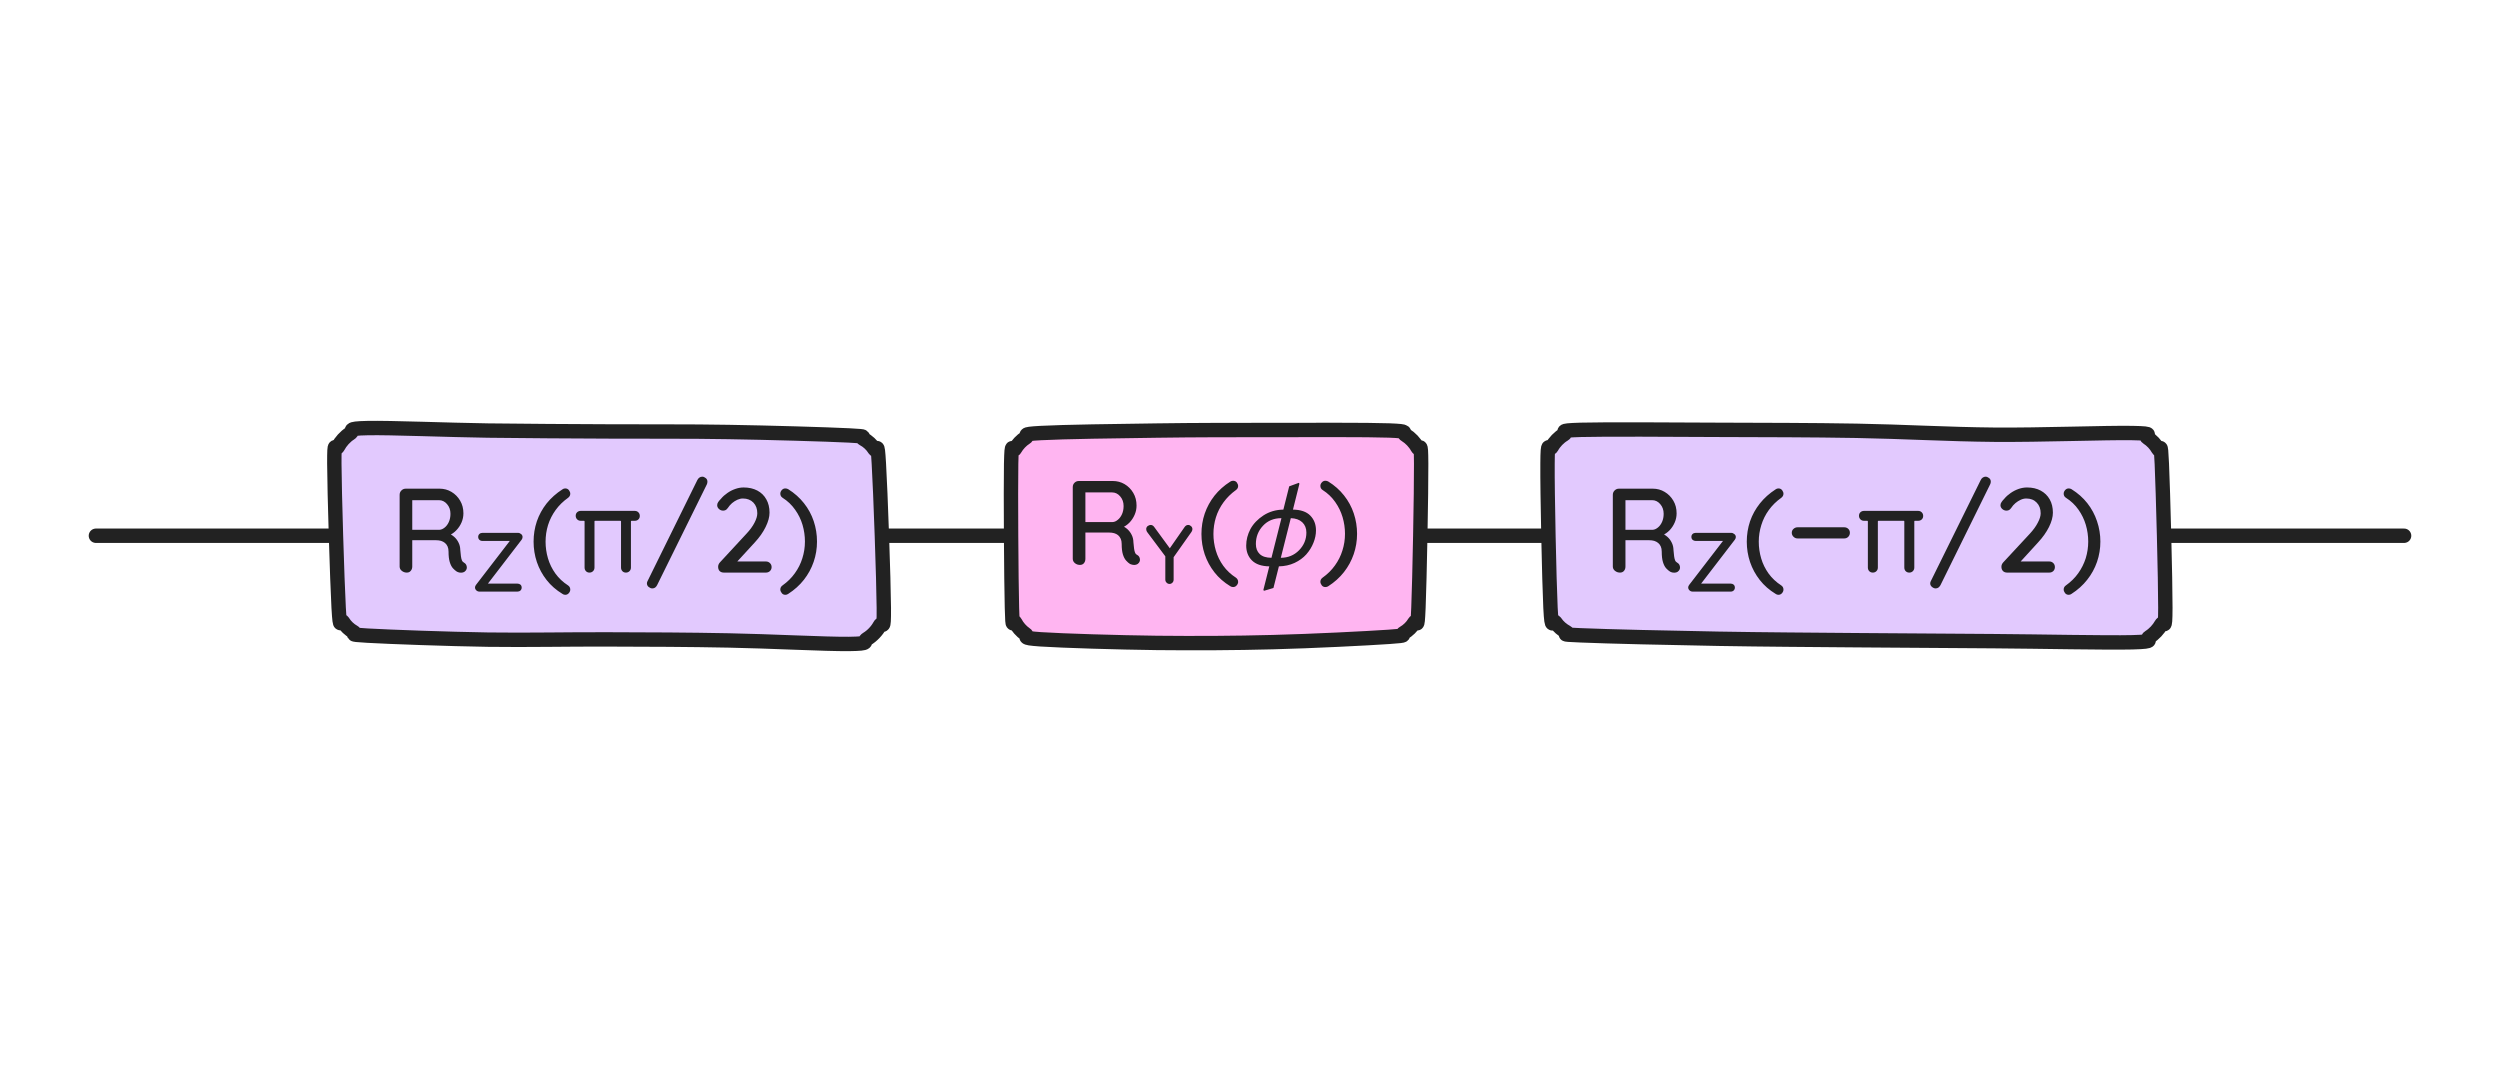
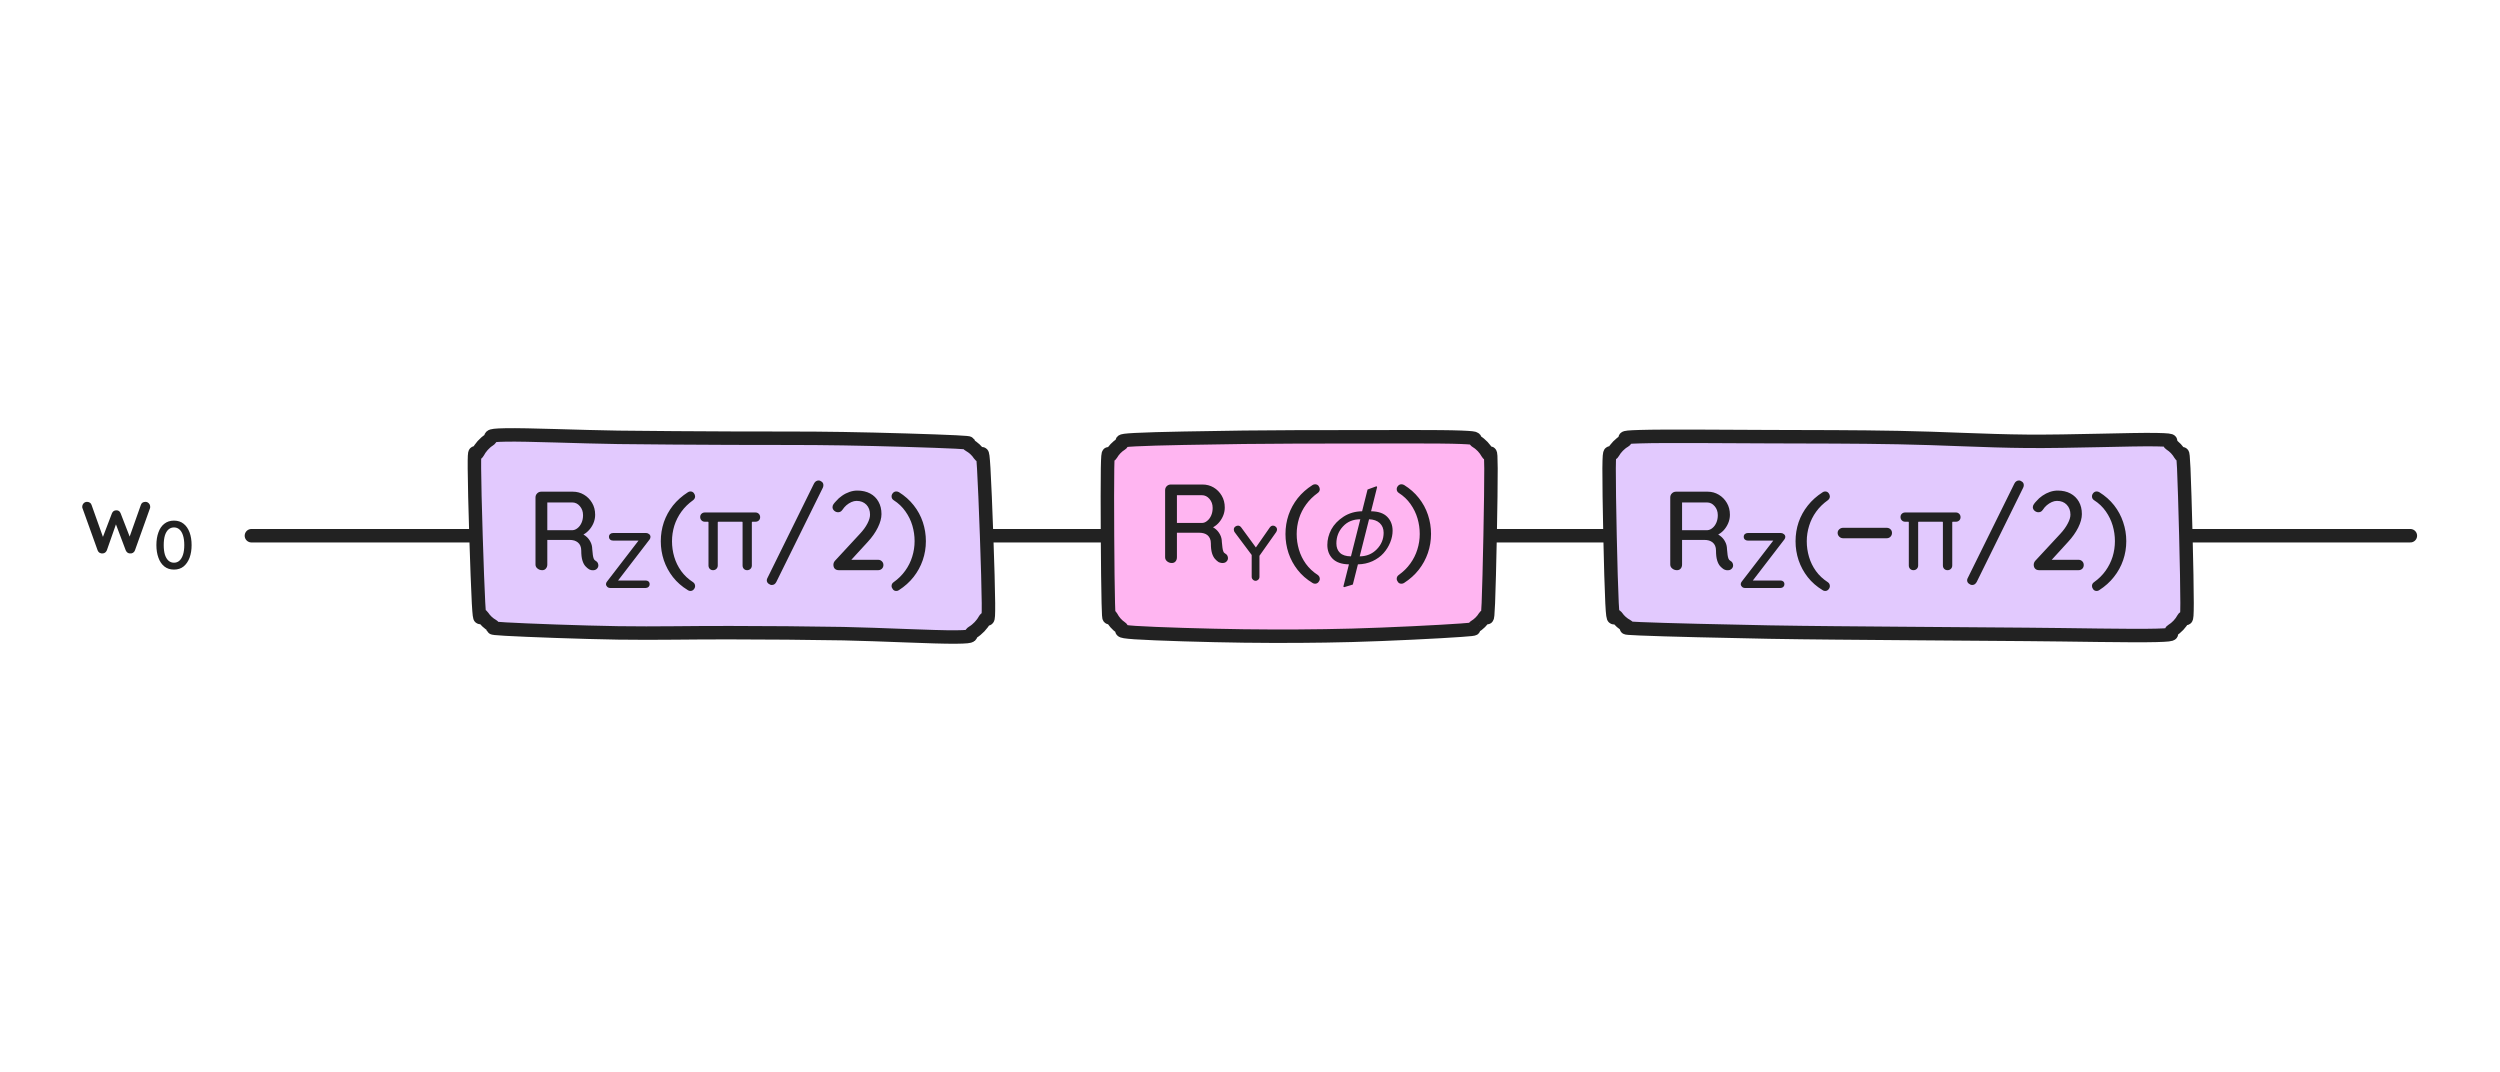
- <svg xmlns="http://www.w3.org/2000/svg" viewBox="-12 -67.03 312.79 134.05" width="312.79" height="134.05">
+ <svg xmlns="http://www.w3.org/2000/svg" viewBox="-33.63 -71.66 334.41 143.32" width="334.41" height="143.32">
  <g stroke-linecap="round" stroke-linejoin="round">
    <path d="M0,0C2.29,0 9.17,0 13.75,0C18.34,0 22.92,0 27.5,0C32.09,0 36.67,0 41.26,0C45.84,0 50.42,0 55.01,0C59.59,0 64.17,0 68.76,0C73.34,0 77.93,0 82.51,0C87.09,0 91.68,0 96.26,0C100.85,0 105.43,0 110.01,0C114.6,0 119.18,0 123.77,0C128.35,0 132.93,0 137.52,0C142.1,0 146.69,0 151.27,0C155.85,0 160.44,0 165.02,0C169.61,0 174.19,0 178.77,0C183.36,0 187.94,0 192.52,0C197.11,0 201.69,0 206.28,0C210.86,0 215.44,0 220.03,0C224.61,0 229.2,0 233.78,0C238.36,0 242.95,0 247.53,0C252.12,0 256.7,0 261.28,0C265.87,0 270.45,0 275.04,0C279.62,0 286.5,0 288.79,0" fill="none" stroke="#222222" stroke-width="1.8" />
-     <path d="M96.02,-12.12C96.56,-11.84 97.08,-11.36 97.4,-10.84C97.73,-10.32 97.77,-12.31 97.96,-9C98.16,-5.69 98.56,5.63 98.58,9C98.6,12.37 98.43,10.57 98.08,11.23C97.73,11.88 97.12,12.53 96.48,12.91C95.84,13.3 97.11,13.5 94.22,13.54C91.34,13.57 84.18,13.19 79.17,13.1C74.15,13 69.13,12.98 64.11,12.97C59.09,12.95 54.07,13.07 49.06,13C44.04,12.92 36.8,12.66 34,12.5C31.2,12.34 32.76,12.33 32.24,12.04C31.73,11.76 31.23,11.29 30.92,10.78C30.61,10.27 30.56,12.3 30.37,9C30.19,5.7 29.84,-5.64 29.83,-9C29.82,-12.36 29.96,-10.51 30.29,-11.14C30.62,-11.77 31.19,-12.41 31.81,-12.8C32.42,-13.19 31.13,-13.41 34,-13.47C36.87,-13.53 44.04,-13.23 49.06,-13.16C54.07,-13.09 59.09,-13.08 64.11,-13.05C69.13,-13.02 74.15,-13.07 79.17,-12.98C84.18,-12.9 91.41,-12.69 94.22,-12.55C97.03,-12.4 95.49,-12.41 96.02,-12.12Z" fill="#E2C9FE" stroke="#222222" stroke-width="1.8" />
-     <path d="M163.87,-12.6C164.46,-12.24 165.02,-11.65 165.34,-11.05C165.67,-10.45 165.79,-12.34 165.81,-9C165.83,-5.66 165.61,5.69 165.47,9C165.33,12.31 165.28,10.31 164.97,10.84C164.67,11.37 164.15,11.87 163.62,12.17C163.09,12.47 164.52,12.46 161.79,12.65C159.07,12.84 152.11,13.19 147.27,13.31C142.43,13.44 137.59,13.46 132.74,13.41C127.9,13.35 120.96,13.14 118.22,12.96C115.48,12.77 116.85,12.66 116.31,12.31C115.78,11.95 115.3,11.4 115.02,10.85C114.74,10.3 114.69,12.31 114.61,9C114.52,5.69 114.45,-5.69 114.51,-9C114.58,-12.31 114.69,-10.32 114.99,-10.86C115.3,-11.41 115.8,-11.94 116.33,-12.27C116.87,-12.6 115.49,-12.7 118.22,-12.85C120.96,-13 127.9,-13.1 132.74,-13.16C137.59,-13.23 142.43,-13.23 147.27,-13.23C152.11,-13.23 159.02,-13.27 161.79,-13.17C164.56,-13.06 163.28,-12.95 163.87,-12.6Z" fill="#FFB5F1" stroke="#222222" stroke-width="1.8" />
-     <path d="M256.68,-12.27C257.21,-11.94 257.71,-11.41 258.01,-10.86C258.31,-10.32 258.33,-12.31 258.48,-9C258.63,-5.69 258.93,5.65 258.92,9C258.91,12.35 258.74,10.48 258.41,11.09C258.07,11.7 257.51,12.31 256.91,12.68C256.31,13.05 258.02,13.24 254.79,13.33C251.56,13.41 243.29,13.23 237.54,13.19C231.79,13.15 226.04,13.12 220.29,13.07C214.54,13.02 208.79,12.99 203.04,12.89C197.29,12.79 188.96,12.6 185.79,12.46C182.62,12.33 184.54,12.35 184.02,12.08C183.49,11.8 182.95,11.35 182.61,10.83C182.28,10.32 182.16,12.31 181.99,9C181.83,5.69 181.59,-5.65 181.62,-9C181.64,-12.35 181.8,-10.49 182.15,-11.1C182.49,-11.72 183.06,-12.31 183.67,-12.67C184.28,-13.03 182.56,-13.15 185.79,-13.25C189.02,-13.34 197.29,-13.27 203.04,-13.25C208.79,-13.23 214.54,-13.23 220.29,-13.13C226.04,-13.03 231.79,-12.69 237.54,-12.64C243.29,-12.59 251.6,-12.91 254.79,-12.85C257.98,-12.79 256.14,-12.61 256.68,-12.27Z" fill="#E2C9FE" stroke="#222222" stroke-width="1.8" />
+     <path d="M96.02,-12.12C96.55,-11.83 97.08,-11.35 97.4,-10.83C97.72,-10.32 97.76,-12.31 97.96,-9C98.16,-5.69 98.57,5.63 98.59,9C98.61,12.37 98.44,10.58 98.09,11.23C97.74,11.88 97.13,12.53 96.48,12.92C95.84,13.31 97.11,13.52 94.22,13.55C91.33,13.58 84.18,13.2 79.17,13.1C74.15,13.01 69.13,12.98 64.11,12.97C59.09,12.95 54.07,13.08 49.06,13C44.04,12.92 36.8,12.65 34,12.49C31.2,12.33 32.76,12.32 32.25,12.03C31.74,11.75 31.24,11.28 30.92,10.78C30.61,10.27 30.57,12.3 30.38,9C30.2,5.7 29.84,-5.64 29.83,-9C29.81,-12.36 29.96,-10.51 30.29,-11.14C30.62,-11.78 31.18,-12.42 31.8,-12.81C32.42,-13.2 31.12,-13.43 34,-13.48C36.88,-13.54 44.04,-13.23 49.06,-13.16C54.07,-13.09 59.09,-13.08 64.11,-13.05C69.13,-13.02 74.15,-13.07 79.17,-12.98C84.18,-12.9 91.41,-12.68 94.22,-12.54C97.03,-12.39 95.49,-12.4 96.02,-12.12Z" fill="#E2C9FE" stroke="#222222" stroke-width="1.8" />
+     <path d="M163.87,-12.6C164.46,-12.25 165.02,-11.65 165.34,-11.05C165.67,-10.45 165.79,-12.34 165.81,-9C165.83,-5.66 165.6,5.69 165.46,9C165.32,12.31 165.28,10.31 164.97,10.83C164.66,11.36 164.15,11.86 163.62,12.17C163.09,12.47 164.52,12.45 161.79,12.64C159.07,12.84 152.11,13.19 147.27,13.32C142.43,13.45 137.59,13.47 132.74,13.41C127.9,13.35 120.96,13.14 118.22,12.96C115.48,12.77 116.85,12.65 116.31,12.3C115.78,11.95 115.31,11.4 115.03,10.85C114.74,10.29 114.7,12.31 114.62,9C114.53,5.69 114.46,-5.69 114.52,-9C114.58,-12.31 114.7,-10.32 115,-10.86C115.3,-11.4 115.8,-11.93 116.34,-12.26C116.87,-12.6 115.49,-12.7 118.22,-12.85C120.96,-13 127.9,-13.1 132.74,-13.17C137.59,-13.23 142.43,-13.23 147.27,-13.23C152.11,-13.23 159.02,-13.28 161.79,-13.17C164.56,-13.06 163.28,-12.95 163.87,-12.6Z" fill="#FFB5F1" stroke="#222222" stroke-width="1.8" />
+     <path d="M256.67,-12.27C257.21,-11.94 257.71,-11.4 258.01,-10.86C258.31,-10.31 258.32,-12.31 258.48,-9C258.63,-5.69 258.93,5.65 258.92,9C258.91,12.35 258.75,10.48 258.41,11.09C258.08,11.71 257.52,12.31 256.91,12.68C256.31,13.06 258.02,13.25 254.79,13.33C251.56,13.42 243.29,13.24 237.54,13.2C231.79,13.15 226.04,13.12 220.29,13.07C214.54,13.02 208.79,12.99 203.04,12.89C197.29,12.78 188.96,12.59 185.79,12.45C182.62,12.31 184.55,12.34 184.02,12.07C183.49,11.8 182.96,11.34 182.62,10.83C182.28,10.32 182.17,12.31 182,9C181.83,5.69 181.59,-5.65 181.61,-9C181.64,-12.35 181.8,-10.49 182.14,-11.11C182.48,-11.72 183.06,-12.32 183.67,-12.67C184.28,-13.03 182.56,-13.16 185.79,-13.25C189.02,-13.35 197.29,-13.27 203.04,-13.25C208.79,-13.23 214.54,-13.24 220.29,-13.13C226.04,-13.03 231.79,-12.68 237.54,-12.63C243.29,-12.58 251.6,-12.91 254.79,-12.85C257.98,-12.79 256.14,-12.6 256.67,-12.27Z" fill="#E2C9FE" stroke="#222222" stroke-width="1.8" />
    <path d="M38.9,4.61Q38.54,4.61 38.27,4.39Q38,4.18 38,3.85L38,-5.12Q38,-5.45 38.23,-5.67Q38.45,-5.89 38.77,-5.89L43,-5.89Q43.81,-5.89 44.48,-5.49Q45.16,-5.09 45.57,-4.39Q45.98,-3.7 45.98,-2.8Q45.98,-2.2 45.74,-1.65Q45.5,-1.1 45.09,-0.68Q44.69,-0.26 44.18,-0.05L44.02,-0.34Q44.48,-0.17 44.83,0.14Q45.17,0.44 45.37,0.86Q45.58,1.27 45.59,1.79Q45.64,2.26 45.67,2.57Q45.71,2.87 45.79,3.07Q45.86,3.26 46.06,3.37Q46.33,3.52 46.39,3.82Q46.46,4.12 46.27,4.36Q46.13,4.54 45.93,4.59Q45.73,4.64 45.51,4.61Q45.31,4.57 45.16,4.49Q44.92,4.34 44.67,4.07Q44.42,3.79 44.27,3.29Q44.12,2.8 44.12,1.99Q44.12,1.61 44,1.34Q43.88,1.07 43.67,0.9Q43.46,0.73 43.18,0.64Q42.89,0.56 42.55,0.56L39.37,0.56L39.58,0.26L39.58,3.85Q39.58,4.18 39.39,4.39Q39.22,4.61 38.9,4.61ZM39.38,-0.74L42.97,-0.74Q43.31,-0.76 43.63,-1.02Q43.96,-1.28 44.16,-1.73Q44.36,-2.18 44.36,-2.75Q44.36,-3.47 43.93,-3.96Q43.51,-4.45 42.92,-4.45L39.41,-4.45L39.58,-4.84L39.58,-0.43L39.38,-0.74ZM52.82,-0.36Q53.02,-0.36 53.2,-0.21Q53.38,-0.07 53.38,0.16Q53.38,0.33 53.27,0.49L49,6.05L48.9,5.99L52.74,5.99Q52.96,5.99 53.12,6.12Q53.27,6.26 53.27,6.49Q53.27,6.7 53.12,6.85Q52.96,6.99 52.74,6.99L47.99,6.99Q47.76,6.99 47.59,6.83Q47.43,6.67 47.43,6.47Q47.43,6.3 47.56,6.14L51.83,0.59L51.91,0.65L48.36,0.65Q48.13,0.65 47.98,0.51Q47.83,0.37 47.83,0.14Q47.83,-0.08 47.98,-0.22Q48.13,-0.36 48.36,-0.36L52.82,-0.36ZM58.72,7.39Q58.53,7.39 58.38,7.28Q57.19,6.56 56.39,5.54Q55.59,4.52 55.17,3.29Q54.76,2.06 54.76,0.74Q54.76,-0.59 55.17,-1.81Q55.59,-3.02 56.39,-4.04Q57.21,-5.06 58.38,-5.81Q58.53,-5.92 58.72,-5.92Q59.02,-5.92 59.19,-5.69Q59.35,-5.47 59.35,-5.26Q59.35,-4.96 59.08,-4.75Q58.15,-4.09 57.52,-3.22Q56.89,-2.35 56.57,-1.34Q56.26,-0.32 56.26,0.74Q56.26,1.81 56.56,2.83Q56.86,3.85 57.49,4.73Q58.12,5.6 59.08,6.22Q59.35,6.41 59.35,6.74Q59.35,6.97 59.17,7.18Q58.99,7.39 58.72,7.39ZM61.75,4.61Q61.48,4.61 61.31,4.43Q61.14,4.25 61.14,3.98L61.14,-1.79Q61.14,-1.87 61.06,-1.87L60.66,-1.87Q60.39,-1.87 60.21,-2.05Q60.03,-2.23 60.03,-2.5Q60.03,-2.77 60.21,-2.94Q60.39,-3.11 60.66,-3.11L67.42,-3.11Q67.69,-3.11 67.87,-2.93Q68.05,-2.75 68.05,-2.48Q68.05,-2.21 67.87,-2.04Q67.69,-1.87 67.42,-1.87L67.02,-1.87Q66.94,-1.87 66.94,-1.79L66.94,3.98Q66.94,4.25 66.76,4.43Q66.58,4.61 66.31,4.61Q66.04,4.61 65.87,4.43Q65.7,4.25 65.7,3.98L65.7,-1.79Q65.7,-1.87 65.62,-1.87L62.46,-1.87Q62.38,-1.87 62.38,-1.79L62.38,3.98Q62.38,4.25 62.2,4.43Q62.02,4.61 61.75,4.61ZM69.61,6.59Q69.39,6.59 69.16,6.41Q68.94,6.23 68.94,5.96Q68.94,5.8 69.03,5.65L75.25,-6.97Q75.36,-7.18 75.51,-7.28Q75.67,-7.39 75.87,-7.39Q76.08,-7.39 76.29,-7.22Q76.51,-7.06 76.51,-6.76Q76.51,-6.59 76.44,-6.43L70.21,6.19Q70.11,6.38 69.96,6.49Q69.81,6.59 69.61,6.59ZM83.83,3.22Q84.13,3.22 84.33,3.42Q84.54,3.62 84.54,3.92Q84.54,4.22 84.33,4.42Q84.13,4.61 83.83,4.61L78.57,4.61Q78.24,4.61 78.04,4.42Q77.85,4.22 77.85,3.89Q77.85,3.59 78.06,3.35L81.4,-0.26Q82.05,-0.95 82.4,-1.63Q82.75,-2.3 82.75,-2.81Q82.75,-3.64 82.26,-4.15Q81.76,-4.66 80.95,-4.66Q80.61,-4.66 80.25,-4.5Q79.9,-4.34 79.59,-4.08Q79.29,-3.82 79.06,-3.47Q78.91,-3.26 78.76,-3.2Q78.61,-3.14 78.48,-3.14Q78.19,-3.14 77.96,-3.34Q77.73,-3.55 77.73,-3.82Q77.73,-4.03 77.86,-4.22Q78,-4.42 78.21,-4.63Q78.54,-5.03 79.01,-5.35Q79.48,-5.68 80.01,-5.86Q80.53,-6.04 81.04,-6.04Q82.03,-6.04 82.76,-5.65Q83.49,-5.26 83.88,-4.55Q84.28,-3.85 84.28,-2.89Q84.28,-2.08 83.79,-1.09Q83.31,-0.11 82.44,0.83L80.11,3.37L79.95,3.22L83.83,3.22ZM86.26,7.39Q85.96,7.39 85.8,7.16Q85.63,6.94 85.63,6.73Q85.63,6.41 85.9,6.22Q86.83,5.56 87.45,4.69Q88.08,3.82 88.39,2.81Q88.71,1.79 88.71,0.73Q88.71,-0.34 88.41,-1.36Q88.11,-2.38 87.48,-3.26Q86.86,-4.15 85.9,-4.76Q85.63,-4.94 85.63,-5.27Q85.63,-5.5 85.81,-5.71Q85.99,-5.92 86.26,-5.92Q86.44,-5.92 86.61,-5.83Q87.79,-5.09 88.59,-4.07Q89.4,-3.05 89.81,-1.82Q90.22,-0.59 90.22,0.73Q90.22,2.05 89.8,3.27Q89.38,4.49 88.58,5.51Q87.78,6.53 86.61,7.28Q86.46,7.39 86.26,7.39Z" fill="#222222" stroke="none" />
    <path d="M123.12,3.65Q122.76,3.65 122.49,3.43Q122.22,3.21 122.22,2.88L122.22,-6.09Q122.22,-6.42 122.45,-6.64Q122.67,-6.85 122.99,-6.85L127.22,-6.85Q128.03,-6.85 128.7,-6.46Q129.38,-6.06 129.79,-5.36Q130.2,-4.67 130.2,-3.77Q130.2,-3.17 129.96,-2.62Q129.72,-2.07 129.32,-1.65Q128.91,-1.23 128.4,-1.02L128.24,-1.3Q128.7,-1.14 129.05,-0.83Q129.39,-0.52 129.59,-0.11Q129.8,0.3 129.81,0.83Q129.86,1.29 129.89,1.6Q129.93,1.91 130.01,2.1Q130.08,2.3 130.28,2.4Q130.55,2.55 130.61,2.85Q130.68,3.15 130.49,3.39Q130.35,3.57 130.15,3.62Q129.95,3.68 129.74,3.64Q129.53,3.6 129.38,3.53Q129.14,3.38 128.89,3.1Q128.64,2.82 128.49,2.33Q128.34,1.83 128.34,1.02Q128.34,0.65 128.22,0.38Q128.1,0.11 127.89,-0.07Q127.68,-0.24 127.4,-0.32Q127.11,-0.4 126.77,-0.4L123.59,-0.4L123.8,-0.7L123.8,2.88Q123.8,3.21 123.62,3.43Q123.44,3.65 123.12,3.65ZM123.6,-1.71L127.19,-1.71Q127.53,-1.72 127.85,-1.99Q128.18,-2.25 128.38,-2.7Q128.58,-3.15 128.58,-3.72Q128.58,-4.44 128.15,-4.93Q127.73,-5.42 127.14,-5.42L123.63,-5.42L123.8,-5.8L123.8,-1.39L123.6,-1.71ZM136.66,-1.35Q136.86,-1.35 137.02,-1.2Q137.19,-1.05 137.19,-0.82Q137.19,-0.74 137.16,-0.66Q137.13,-0.58 137.08,-0.49L134.68,2.91L134.84,2.29L134.84,5.49Q134.84,5.72 134.69,5.87Q134.53,6.03 134.33,6.03Q134.11,6.03 133.96,5.87Q133.8,5.72 133.8,5.49L133.8,2.37L133.88,2.68L131.56,-0.42Q131.47,-0.54 131.44,-0.64Q131.41,-0.74 131.41,-0.83Q131.41,-1.06 131.59,-1.21Q131.78,-1.35 131.97,-1.35Q132.22,-1.35 132.4,-1.11L134.5,1.76L134.25,1.73L136.22,-1.1Q136.4,-1.35 136.66,-1.35ZM142.28,6.42Q142.09,6.42 141.94,6.32Q140.75,5.6 139.95,4.58Q139.15,3.56 138.73,2.33Q138.32,1.1 138.32,-0.22Q138.32,-1.56 138.73,-2.77Q139.15,-3.99 139.95,-5.01Q140.76,-6.03 141.94,-6.78Q142.09,-6.88 142.28,-6.88Q142.58,-6.88 142.75,-6.66Q142.91,-6.43 142.91,-6.22Q142.91,-5.92 142.64,-5.72Q141.71,-5.05 141.08,-4.18Q140.45,-3.32 140.13,-2.3Q139.82,-1.29 139.82,-0.22Q139.82,0.84 140.12,1.86Q140.42,2.88 141.05,3.76Q141.68,4.63 142.64,5.25Q142.91,5.45 142.91,5.78Q142.91,6 142.73,6.21Q142.55,6.42 142.28,6.42ZM150.58,-6.51L149.77,-3.27Q151.22,-3.25 151.93,-2.53Q152.65,-1.8 152.65,-0.67Q152.65,0.11 152.33,0.89Q152.02,1.67 151.44,2.33Q150.86,2.98 149.97,3.4Q149.08,3.81 148.01,3.83L147.33,6.53L146.18,6.88L146.06,6.81L146.81,3.83Q145.36,3.81 144.63,3.08Q143.92,2.36 143.92,1.23Q143.92,0.17 144.45,-0.84Q145,-1.84 146.09,-2.55Q147.18,-3.25 148.57,-3.27L149.3,-6.18L150.5,-6.62L150.58,-6.51ZM149.5,-2.2L148.25,2.76Q149.62,2.75 150.53,1.82Q151.45,0.88 151.45,-0.4Q151.45,-1.2 150.93,-1.69Q150.41,-2.17 149.5,-2.2ZM147.08,2.76L148.33,-2.2Q146.9,-2.2 146.02,-1.25Q145.13,-0.3 145.13,1.03Q145.13,1.83 145.61,2.29Q146.09,2.75 147.08,2.76ZM153.83,6.42Q153.53,6.42 153.37,6.2Q153.2,5.97 153.2,5.76Q153.2,5.45 153.47,5.25Q154.4,4.59 155.02,3.72Q155.65,2.85 155.96,1.84Q156.28,0.83 156.28,-0.24Q156.28,-1.3 155.98,-2.32Q155.68,-3.34 155.05,-4.23Q154.43,-5.12 153.47,-5.73Q153.2,-5.91 153.2,-6.24Q153.2,-6.47 153.38,-6.67Q153.56,-6.88 153.83,-6.88Q154.01,-6.88 154.18,-6.79Q155.36,-6.06 156.16,-5.04Q156.97,-4.02 157.38,-2.79Q157.79,-1.56 157.79,-0.24Q157.79,1.08 157.37,2.31Q156.95,3.53 156.15,4.55Q155.35,5.57 154.18,6.32Q154.03,6.42 153.83,6.42Z" fill="#222222" stroke="none" />
    <path d="M190.69,4.61Q190.33,4.61 190.06,4.39Q189.79,4.18 189.79,3.85L189.79,-5.12Q189.79,-5.45 190.02,-5.67Q190.24,-5.89 190.56,-5.89L194.79,-5.89Q195.6,-5.89 196.27,-5.49Q196.95,-5.09 197.36,-4.39Q197.77,-3.7 197.77,-2.8Q197.77,-2.2 197.53,-1.65Q197.29,-1.1 196.89,-0.68Q196.48,-0.26 195.97,-0.05L195.81,-0.34Q196.27,-0.17 196.62,0.14Q196.96,0.44 197.16,0.86Q197.37,1.27 197.38,1.79Q197.43,2.26 197.46,2.57Q197.5,2.87 197.58,3.07Q197.65,3.26 197.85,3.37Q198.12,3.52 198.18,3.82Q198.25,4.12 198.06,4.36Q197.92,4.54 197.72,4.59Q197.52,4.64 197.3,4.61Q197.1,4.57 196.95,4.49Q196.71,4.34 196.46,4.07Q196.21,3.79 196.06,3.29Q195.91,2.8 195.91,1.99Q195.91,1.61 195.79,1.34Q195.67,1.07 195.46,0.9Q195.25,0.73 194.97,0.64Q194.68,0.56 194.34,0.56L191.16,0.56L191.37,0.26L191.37,3.85Q191.37,4.18 191.19,4.39Q191.01,4.61 190.69,4.61ZM191.17,-0.74L194.76,-0.74Q195.1,-0.76 195.42,-1.02Q195.75,-1.28 195.95,-1.73Q196.15,-2.18 196.15,-2.75Q196.15,-3.47 195.72,-3.96Q195.3,-4.45 194.71,-4.45L191.2,-4.45L191.37,-4.84L191.37,-0.43L191.17,-0.74ZM204.61,-0.36Q204.81,-0.36 204.99,-0.21Q205.18,-0.07 205.18,0.16Q205.18,0.33 205.06,0.49L200.79,6.05L200.69,5.99L204.54,5.99Q204.76,5.99 204.91,6.12Q205.06,6.26 205.06,6.49Q205.06,6.7 204.91,6.85Q204.76,6.99 204.54,6.99L199.78,6.99Q199.55,6.99 199.38,6.83Q199.22,6.67 199.22,6.47Q199.22,6.3 199.35,6.14L203.62,0.59L203.71,0.65L200.15,0.65Q199.93,0.65 199.77,0.51Q199.62,0.37 199.62,0.14Q199.62,-0.08 199.77,-0.22Q199.93,-0.36 200.15,-0.36L204.61,-0.36ZM210.51,7.39Q210.32,7.39 210.17,7.28Q208.98,6.56 208.18,5.54Q207.38,4.52 206.96,3.29Q206.55,2.06 206.55,0.74Q206.55,-0.59 206.96,-1.81Q207.38,-3.02 208.19,-4.04Q209,-5.06 210.17,-5.81Q210.32,-5.92 210.51,-5.92Q210.81,-5.92 210.98,-5.69Q211.14,-5.47 211.14,-5.26Q211.14,-4.96 210.87,-4.75Q209.94,-4.09 209.31,-3.22Q208.68,-2.35 208.37,-1.34Q208.05,-0.32 208.05,0.74Q208.05,1.81 208.35,2.83Q208.65,3.85 209.28,4.73Q209.91,5.6 210.87,6.22Q211.14,6.41 211.14,6.74Q211.14,6.97 210.96,7.18Q210.78,7.39 210.51,7.39ZM212.93,0.34Q212.61,0.34 212.4,0.13Q212.18,-0.08 212.18,-0.38Q212.18,-0.67 212.4,-0.86Q212.61,-1.06 212.93,-1.06L218.72,-1.06Q219.05,-1.06 219.25,-0.86Q219.45,-0.67 219.45,-0.37Q219.45,-0.08 219.25,0.13Q219.05,0.34 218.72,0.34L212.93,0.34ZM222.32,4.61Q222.05,4.61 221.87,4.43Q221.7,4.25 221.7,3.98L221.7,-1.79Q221.7,-1.87 221.63,-1.87L221.22,-1.87Q220.95,-1.87 220.77,-2.05Q220.59,-2.23 220.59,-2.5Q220.59,-2.77 220.77,-2.94Q220.95,-3.11 221.22,-3.11L227.99,-3.11Q228.26,-3.11 228.44,-2.93Q228.62,-2.75 228.62,-2.48Q228.62,-2.21 228.44,-2.04Q228.26,-1.87 227.99,-1.87L227.58,-1.87Q227.51,-1.87 227.51,-1.79L227.51,3.98Q227.51,4.25 227.33,4.43Q227.15,4.61 226.88,4.61Q226.61,4.61 226.43,4.43Q226.26,4.25 226.26,3.98L226.26,-1.79Q226.26,-1.87 226.19,-1.87L223.02,-1.87Q222.95,-1.87 222.95,-1.79L222.95,3.98Q222.95,4.25 222.77,4.43Q222.59,4.61 222.32,4.61ZM230.18,6.59Q229.95,6.59 229.73,6.41Q229.5,6.23 229.5,5.96Q229.5,5.8 229.59,5.65L235.82,-6.97Q235.92,-7.18 236.08,-7.28Q236.24,-7.39 236.43,-7.39Q236.64,-7.39 236.86,-7.22Q237.08,-7.06 237.08,-6.76Q237.08,-6.59 237,-6.43L230.78,6.19Q230.67,6.38 230.52,6.49Q230.37,6.59 230.18,6.59ZM244.4,3.22Q244.7,3.22 244.9,3.42Q245.1,3.62 245.1,3.92Q245.1,4.22 244.9,4.42Q244.7,4.61 244.4,4.61L239.13,4.61Q238.8,4.61 238.61,4.42Q238.41,4.22 238.41,3.89Q238.41,3.59 238.62,3.35L241.97,-0.26Q242.61,-0.95 242.96,-1.63Q243.32,-2.3 243.32,-2.81Q243.32,-3.64 242.82,-4.15Q242.33,-4.66 241.52,-4.66Q241.17,-4.66 240.82,-4.5Q240.47,-4.34 240.16,-4.08Q239.85,-3.82 239.63,-3.47Q239.48,-3.26 239.33,-3.2Q239.18,-3.14 239.04,-3.14Q238.76,-3.14 238.52,-3.34Q238.29,-3.55 238.29,-3.82Q238.29,-4.03 238.43,-4.22Q238.56,-4.42 238.77,-4.63Q239.1,-5.03 239.57,-5.35Q240.05,-5.68 240.57,-5.86Q241.1,-6.04 241.61,-6.04Q242.6,-6.04 243.32,-5.65Q244.05,-5.26 244.45,-4.55Q244.85,-3.85 244.85,-2.89Q244.85,-2.08 244.36,-1.09Q243.87,-0.11 243,0.83L240.68,3.37L240.51,3.22L244.4,3.22ZM246.83,7.39Q246.53,7.39 246.36,7.16Q246.2,6.94 246.2,6.73Q246.2,6.41 246.47,6.22Q247.4,5.56 248.02,4.69Q248.64,3.82 248.96,2.81Q249.27,1.79 249.27,0.73Q249.27,-0.34 248.97,-1.36Q248.67,-2.38 248.05,-3.26Q247.43,-4.15 246.47,-4.76Q246.2,-4.94 246.2,-5.27Q246.2,-5.5 246.38,-5.71Q246.56,-5.92 246.83,-5.92Q247.01,-5.92 247.17,-5.83Q248.36,-5.09 249.16,-4.07Q249.96,-3.05 250.37,-1.82Q250.79,-0.59 250.79,0.73Q250.79,2.05 250.37,3.27Q249.95,4.49 249.14,5.51Q248.34,6.53 247.17,7.28Q247.02,7.39 246.83,7.39Z" fill="#222222" stroke="none" />
+     <path d="M-14.16,-4.53Q-13.92,-4.53 -13.73,-4.34Q-13.54,-4.15 -13.54,-3.85Q-13.54,-3.79 -13.55,-3.72Q-13.56,-3.66 -13.59,-3.61L-15.58,1.96Q-15.66,2.18 -15.85,2.29Q-16.05,2.4 -16.26,2.37Q-16.63,2.35 -16.81,1.96L-18.28,-1.94L-17.98,-1.92L-19.34,1.96Q-19.52,2.35 -19.9,2.37Q-20.09,2.4 -20.29,2.29Q-20.49,2.18 -20.57,1.96L-22.57,-3.61Q-22.63,-3.72 -22.63,-3.85Q-22.63,-4.13 -22.45,-4.33Q-22.27,-4.53 -21.98,-4.53Q-21.77,-4.53 -21.61,-4.42Q-21.44,-4.32 -21.38,-4.11L-19.71,0.58L-20.01,0.55L-18.66,-2.99Q-18.49,-3.4 -18.06,-3.4Q-17.83,-3.4 -17.7,-3.29Q-17.57,-3.19 -17.49,-2.99L-16.11,0.57L-16.46,0.61L-14.79,-4.11Q-14.66,-4.53 -14.16,-4.53ZM-10.36,4.53Q-11.12,4.53 -11.65,4.11Q-12.18,3.68 -12.44,2.94Q-12.71,2.2 -12.71,1.25Q-12.71,0.3 -12.44,-0.44Q-12.18,-1.19 -11.65,-1.6Q-11.12,-2.02 -10.36,-2.02Q-9.59,-2.02 -9.07,-1.6Q-8.55,-1.19 -8.27,-0.44Q-8,0.3 -8,1.25Q-8,2.2 -8.27,2.94Q-8.55,3.68 -9.07,4.11Q-9.59,4.53 -10.36,4.53ZM-10.36,3.61Q-9.93,3.61 -9.63,3.34Q-9.32,3.06 -9.15,2.54Q-8.98,2.01 -8.98,1.25Q-8.98,0.49 -9.15,-0.04Q-9.32,-0.57 -9.63,-0.84Q-9.93,-1.11 -10.36,-1.11Q-10.78,-1.11 -11.09,-0.84Q-11.4,-0.57 -11.57,-0.04Q-11.73,0.49 -11.73,1.25Q-11.73,2.01 -11.57,2.54Q-11.4,3.06 -11.09,3.34Q-10.78,3.61 -10.36,3.61Z" fill="#222222" stroke="none" />
  </g>
</svg>
